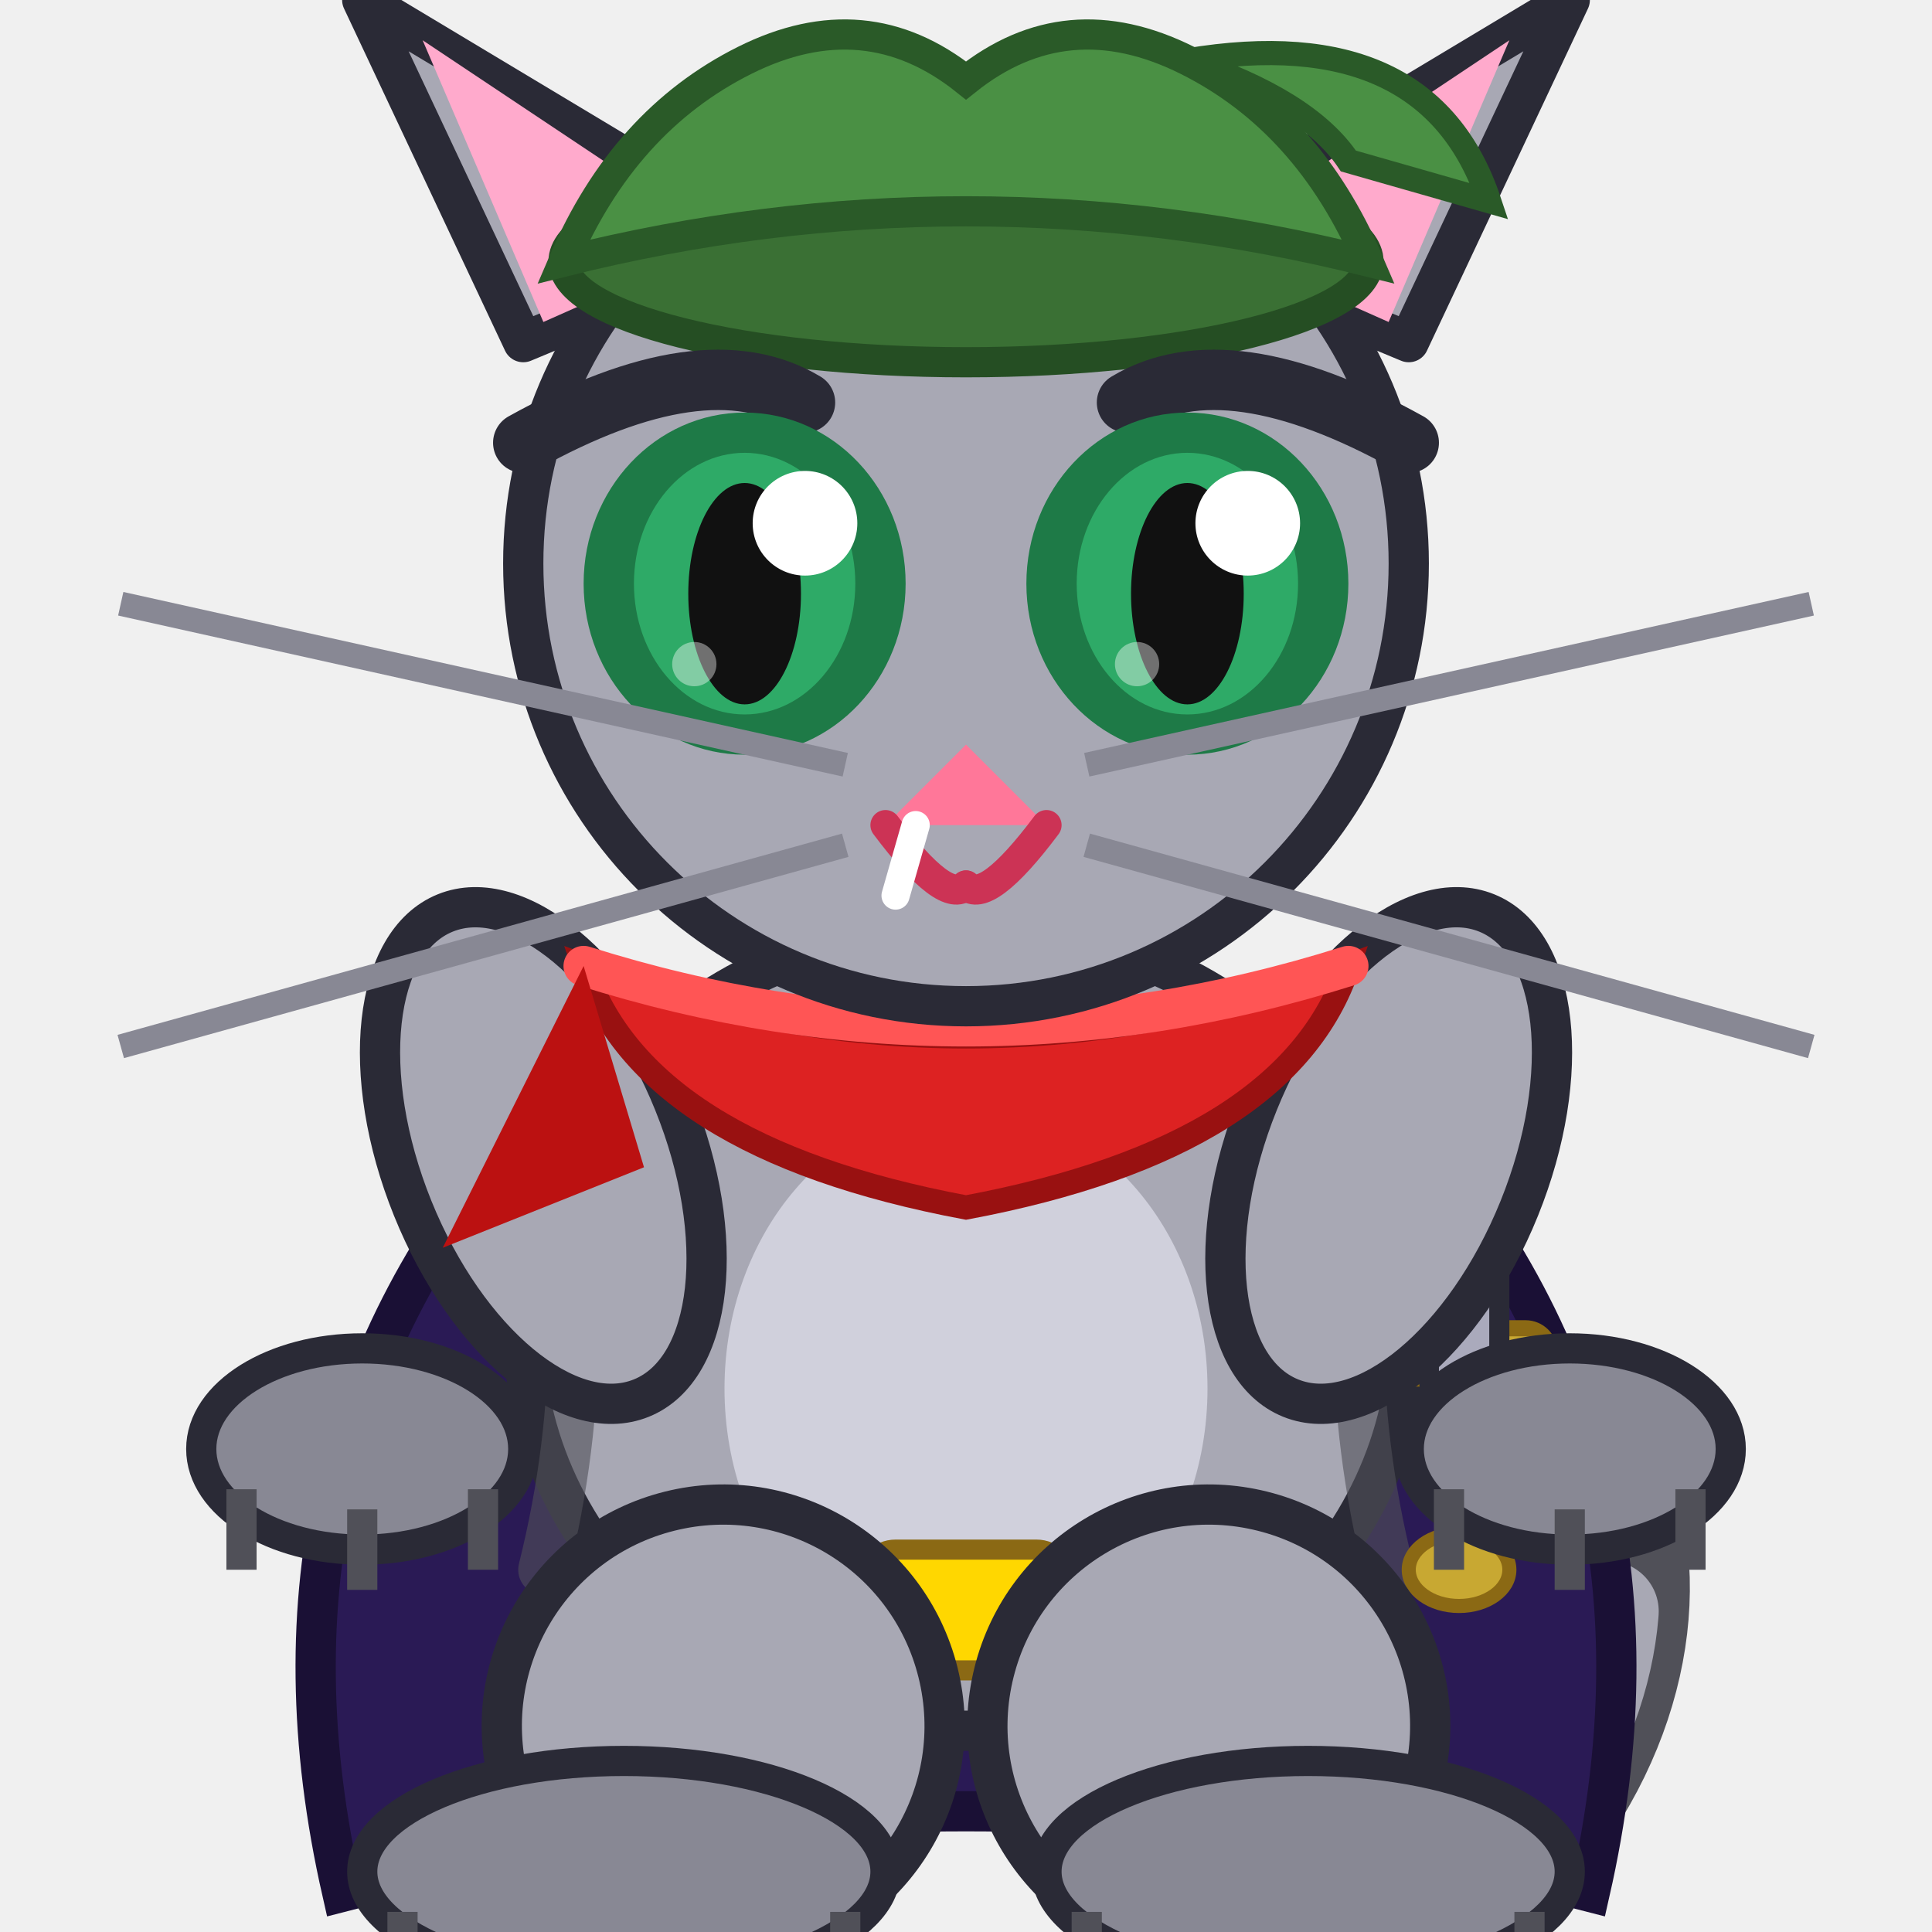
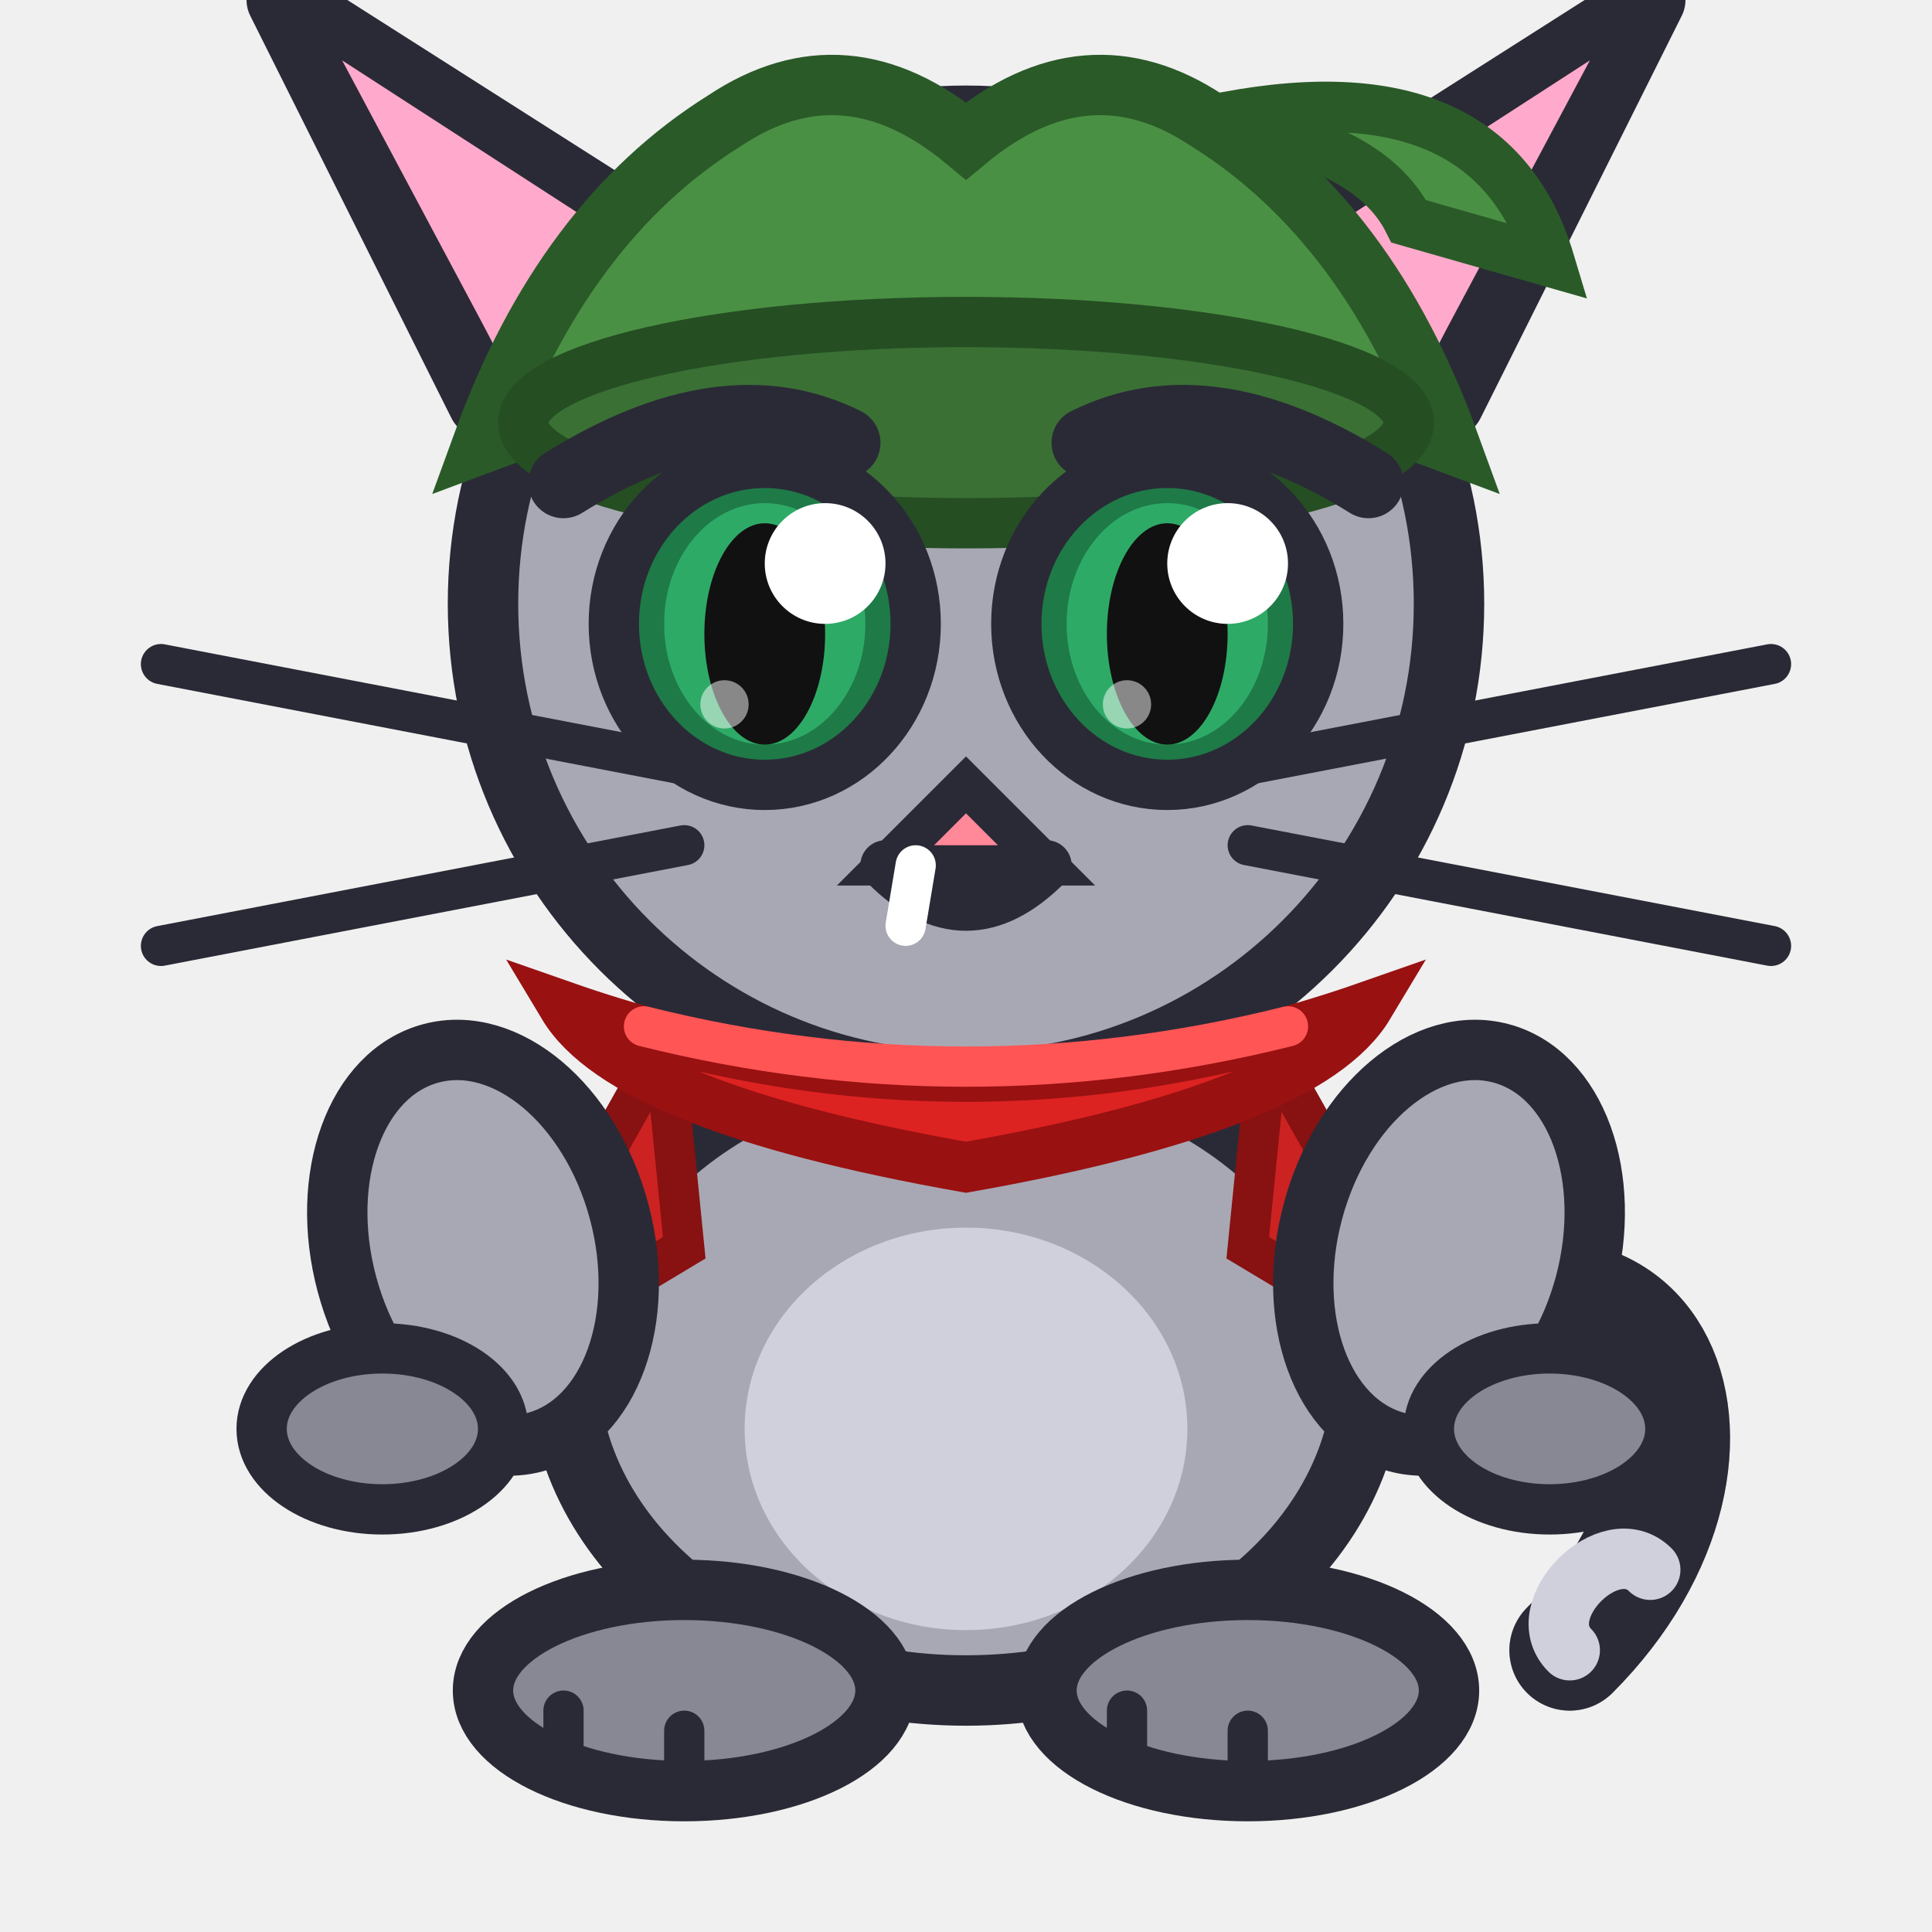
<svg xmlns="http://www.w3.org/2000/svg" viewBox="0 0 96 96">
-   <path d="M62,72 C78,62 85,78 76,90" fill="none" stroke="#505058" stroke-width="8" stroke-linecap="round" />
-   <path d="M62,72 C78,62 85,78 76,90" fill="none" stroke="#A8A8B4" stroke-width="5" stroke-linecap="round" stroke-dasharray="7,6" />
-   <path d="M26,56 Q12,72 17,94 Q48,86 79,94 Q84,72 70,56" fill="#2A1A55" stroke="#1A1035" stroke-width="2" />
-   <path d="M26,56 Q48,62 70,56" fill="none" stroke="#5533AA" stroke-width="2" />
-   <ellipse cx="48" cy="66" rx="22" ry="20" fill="#A8A8B4" stroke="#2A2A36" stroke-width="2" />
-   <ellipse cx="48" cy="69" rx="12" ry="14" fill="#D0D0DC" />
-   <path d="M27,54 Q30,66 27,78" fill="none" stroke="#505058" stroke-width="2.5" stroke-linecap="round" opacity="0.6" />
-   <path d="M69,54 Q66,66 69,78" fill="none" stroke="#505058" stroke-width="2.5" stroke-linecap="round" opacity="0.6" />
-   <rect x="32" y="78" width="32" height="4" rx="2" fill="#7A5A12" stroke="#4A3608" stroke-width="1" />
-   <rect x="43" y="77" width="10" height="6" rx="1.5" fill="#FFD700" stroke="#8B6914" stroke-width="1" />
-   <rect x="68" y="66" width="9" height="2.5" rx="1.2" fill="#C8A832" stroke="#8B6914" stroke-width="0.8" />
-   <rect x="71" y="59" width="3.5" height="11" rx="1.5" fill="#AAAABC" stroke="#2A2A36" stroke-width="1" />
-   <ellipse cx="72.5" cy="78" rx="2.5" ry="1.8" fill="#C8A832" stroke="#8B6914" stroke-width="0.7" />
-   <ellipse cx="24" cy="58" rx="7" ry="13" fill="#A8A8B4" stroke="#2A2A36" stroke-width="2" transform="rotate(-22,24,50)" />
-   <ellipse cx="72" cy="58" rx="7" ry="13" fill="#A8A8B4" stroke="#2A2A36" stroke-width="2" transform="rotate(22,72,50)" />
-   <ellipse cx="18" cy="72" rx="8" ry="5" fill="#888894" stroke="#2A2A36" stroke-width="1.5" />
-   <ellipse cx="78" cy="72" rx="8" ry="5" fill="#888894" stroke="#2A2A36" stroke-width="1.5" />
-   <line x1="12" y1="74" x2="12" y2="78" stroke="#505058" stroke-width="1.5" />
-   <line x1="18" y1="75" x2="18" y2="79" stroke="#505058" stroke-width="1.5" />
-   <line x1="24" y1="74" x2="24" y2="78" stroke="#505058" stroke-width="1.5" />
-   <line x1="72" y1="74" x2="72" y2="78" stroke="#505058" stroke-width="1.5" />
-   <line x1="78" y1="75" x2="78" y2="79" stroke="#505058" stroke-width="1.5" />
-   <line x1="84" y1="74" x2="84" y2="78" stroke="#505058" stroke-width="1.5" />
-   <path d="M29,48 Q48,55 67,48 Q64,57 48,60 Q32,57 29,48 Z" fill="#DD2222" stroke="#991111" stroke-width="1.2" />
-   <path d="M29,48 Q48,54 67,48" fill="none" stroke="#FF5555" stroke-width="2" stroke-linecap="round" />
-   <path d="M29,48 L22,62 L32,58 Z" fill="#BB1111" />
-   <ellipse cx="34" cy="86" rx="11" ry="11" fill="#A8A8B4" stroke="#2A2A36" stroke-width="2" transform="rotate(-14,34,78)" />
-   <ellipse cx="62" cy="86" rx="11" ry="11" fill="#A8A8B4" stroke="#2A2A36" stroke-width="2" transform="rotate(14,62,78)" />
-   <ellipse cx="31" cy="93" rx="13" ry="5.5" fill="#888894" stroke="#2A2A36" stroke-width="1.5" />
-   <ellipse cx="65" cy="93" rx="13" ry="5.5" fill="#888894" stroke="#2A2A36" stroke-width="1.5" />
-   <line x1="20" y1="95" x2="20" y2="96" stroke="#505058" stroke-width="1.5" />
-   <line x1="31" y1="96" x2="31" y2="96" stroke="#505058" stroke-width="1.5" />
-   <line x1="42" y1="95" x2="42" y2="96" stroke="#505058" stroke-width="1.5" />
-   <line x1="54" y1="95" x2="54" y2="96" stroke="#505058" stroke-width="1.5" />
-   <line x1="65" y1="96" x2="65" y2="96" stroke="#505058" stroke-width="1.5" />
-   <line x1="76" y1="95" x2="76" y2="96" stroke="#505058" stroke-width="1.5" />
-   <circle cx="48" cy="28" r="22" fill="#A8A8B4" stroke="#2A2A36" stroke-width="2" />
-   <polygon points="26,17 18,0 38,12" fill="#A8A8B4" stroke="#2A2A36" stroke-width="2" stroke-linejoin="round" />
-   <polygon points="27,16 21,2 36,12" fill="#FFAACC" />
-   <polygon points="70,17 78,0 58,12" fill="#A8A8B4" stroke="#2A2A36" stroke-width="2" stroke-linejoin="round" />
-   <polygon points="69,16 75,2 60,12" fill="#FFAACC" />
-   <ellipse cx="48" cy="13" rx="20" ry="5" fill="#3A7034" stroke="#254E23" stroke-width="1.5" />
-   <path d="M28,13 Q48,8 68,13 Q65,6 59,3 Q53,0 48,4 Q43,0 37,3 Q31,6 28,13 Z" fill="#4A9044" stroke="#2A5A28" stroke-width="1.5" />
-   <path d="M59,3 Q71,1 74,10 L67,8 Q65,5 59,3 Z" fill="#4A9044" stroke="#2A5A28" stroke-width="1.2" />
-   <path d="M26,22 Q35,17 40,20" fill="none" stroke="#2A2A36" stroke-width="3" stroke-linecap="round" />
-   <path d="M70,22 Q61,17 56,20" fill="none" stroke="#2A2A36" stroke-width="3" stroke-linecap="round" />
-   <ellipse cx="37" cy="29" rx="8" ry="8.5" fill="#1E7A47" />
-   <ellipse cx="59" cy="29" rx="8" ry="8.5" fill="#1E7A47" />
-   <ellipse cx="37" cy="29" rx="5.5" ry="6.5" fill="#2EAA67" />
-   <ellipse cx="59" cy="29" rx="5.5" ry="6.5" fill="#2EAA67" />
-   <ellipse cx="37" cy="29.5" rx="2.8" ry="5.5" fill="#111" />
-   <ellipse cx="59" cy="29.5" rx="2.8" ry="5.5" fill="#111" />
-   <circle cx="40" cy="26" r="2.6" fill="white" />
-   <circle cx="62" cy="26" r="2.6" fill="white" />
-   <circle cx="34.5" cy="33" r="1.1" fill="white" opacity="0.4" />
-   <circle cx="56.5" cy="33" r="1.1" fill="white" opacity="0.4" />
-   <polygon points="48,37 44,41 52,41" fill="#FF7799" />
-   <path d="M44,41 Q47,45 48,44" fill="none" stroke="#CC3355" stroke-width="1.5" stroke-linecap="round" />
-   <path d="M48,44 Q49,45 52,41" fill="none" stroke="#CC3355" stroke-width="1.5" stroke-linecap="round" />
-   <line x1="45.5" y1="41" x2="44.5" y2="44.5" stroke="white" stroke-width="1.4" stroke-linecap="round" />
-   <line x1="42" y1="38" x2="6" y2="30" stroke="#888894" stroke-width="1.2" />
-   <line x1="42" y1="42" x2="6" y2="52" stroke="#888894" stroke-width="1.2" />
-   <line x1="54" y1="38" x2="90" y2="30" stroke="#888894" stroke-width="1.2" />
-   <line x1="54" y1="42" x2="90" y2="52" stroke="#888894" stroke-width="1.2" />
+   <path d="M68,68 C82,58 88,72 78,82" fill="none" stroke="#A8A8B4" stroke-width="6" stroke-linecap="round" />
+   <path d="M68,68 C82,58 88,72 78,82" fill="none" stroke="#2A2A36" stroke-width="6" stroke-linecap="round" fill-opacity="0" style="paint-order:stroke" />
+   <path d="M78,82 C76,80 80,76 82,78" fill="none" stroke="#D0D0DC" stroke-width="3" stroke-linecap="round" />
+   <ellipse cx="48" cy="68" rx="20" ry="16" fill="#A8A8B4" stroke="#2A2A36" stroke-width="3.5" />
+   <ellipse cx="48" cy="71" rx="11" ry="10" fill="#D0D0DC" />
+   <path d="M33,52 L24,68 L34,62 Z" fill="#CC2222" stroke="#881111" stroke-width="2" />
+   <path d="M63,52 L72,68 L62,62 Z" fill="#CC2222" stroke="#881111" stroke-width="2" />
+   <ellipse cx="34" cy="84" rx="10" ry="5" fill="#888894" stroke="#2A2A36" stroke-width="3" />
+   <ellipse cx="62" cy="84" rx="10" ry="5" fill="#888894" stroke="#2A2A36" stroke-width="3" />
+   <line x1="28" y1="85" x2="28" y2="88" stroke="#2A2A36" stroke-width="2" stroke-linecap="round" />
+   <line x1="34" y1="86" x2="34" y2="89" stroke="#2A2A36" stroke-width="2" stroke-linecap="round" />
+   <line x1="56" y1="85" x2="56" y2="88" stroke="#2A2A36" stroke-width="2" stroke-linecap="round" />
+   <line x1="62" y1="86" x2="62" y2="89" stroke="#2A2A36" stroke-width="2" stroke-linecap="round" />
+   <ellipse cx="24" cy="62" rx="7" ry="10" fill="#A8A8B4" stroke="#2A2A36" stroke-width="3" transform="rotate(-15,24,62)" />
+   <ellipse cx="72" cy="62" rx="7" ry="10" fill="#A8A8B4" stroke="#2A2A36" stroke-width="3" transform="rotate(15,72,62)" />
+   <ellipse cx="19" cy="71" rx="6" ry="4" fill="#888894" stroke="#2A2A36" stroke-width="2.5" />
+   <ellipse cx="77" cy="71" rx="6" ry="4" fill="#888894" stroke="#2A2A36" stroke-width="2.5" />
+   <circle cx="48" cy="30" r="24" fill="#A8A8B4" stroke="#2A2A36" stroke-width="3.5" />
+   <polygon points="24,20 14,0 36,14" fill="#A8A8B4" stroke="#2A2A36" stroke-width="3.5" stroke-linejoin="round" />
+   <polygon points="25,18 17,3 34,14" fill="#FFAACC" />
+   <polygon points="72,20 82,0 60,14" fill="#A8A8B4" stroke="#2A2A36" stroke-width="3.5" stroke-linejoin="round" />
+   <polygon points="71,18 79,3 62,14" fill="#FFAACC" />
+   <path d="M24,22 Q48,13 72,22 Q68,11 60,6 Q54,2 48,7 Q42,2 36,6 Q28,11 24,22 Z" fill="#4A9044" stroke="#2A5A28" stroke-width="3" />
+   <ellipse cx="48" cy="21" rx="22" ry="5" fill="#3A7034" stroke="#254E23" stroke-width="2.5" />
+   <path d="M60,6 Q74,3 77,13 L70,11 Q68,7 60,6 Z" fill="#4A9044" stroke="#2A5A28" stroke-width="2.5" />
+   <path d="M28,50 Q48,57 68,50 Q65,55 48,58 Q31,55 28,50 Z" fill="#DD2222" stroke="#991111" stroke-width="2.5" />
+   <path d="M32,51 Q48,55 64,51" fill="none" stroke="#FF5555" stroke-width="2" stroke-linecap="round" />
+   <path d="M28,24 Q36,19 42,22" fill="none" stroke="#2A2A36" stroke-width="3.5" stroke-linecap="round" />
+   <path d="M68,24 Q60,19 54,22" fill="none" stroke="#2A2A36" stroke-width="3.5" stroke-linecap="round" />
+   <ellipse cx="38" cy="31" rx="7.5" ry="8" fill="#1E7A47" stroke="#2A2A36" stroke-width="2.5" />
+   <ellipse cx="58" cy="31" rx="7.5" ry="8" fill="#1E7A47" stroke="#2A2A36" stroke-width="2.5" />
+   <ellipse cx="38" cy="31" rx="5" ry="6" fill="#2EAA67" />
+   <ellipse cx="58" cy="31" rx="5" ry="6" fill="#2EAA67" />
+   <ellipse cx="38" cy="31.5" rx="3" ry="5.5" fill="#111" />
+   <ellipse cx="58" cy="31.5" rx="3" ry="5.5" fill="#111" />
+   <circle cx="41" cy="28" r="3" fill="white" />
+   <circle cx="61" cy="28" r="3" fill="white" />
+   <circle cx="36" cy="35" r="1.2" fill="white" opacity="0.5" />
+   <circle cx="56" cy="35" r="1.2" fill="white" opacity="0.5" />
+   <polygon points="48,39 44,43 52,43" fill="#FF8899" stroke="#2A2A36" stroke-width="2" />
+   <path d="M44,43 Q48,47 52,43" fill="none" stroke="#2A2A36" stroke-width="2.5" stroke-linecap="round" />
+   <line x1="45.5" y1="43" x2="45" y2="46" stroke="white" stroke-width="2" stroke-linecap="round" />
+   <line x1="34" y1="38" x2="8" y2="33" stroke="#2A2A36" stroke-width="2" stroke-linecap="round" />
+   <line x1="34" y1="42" x2="8" y2="47" stroke="#2A2A36" stroke-width="2" stroke-linecap="round" />
+   <line x1="62" y1="38" x2="88" y2="33" stroke="#2A2A36" stroke-width="2" stroke-linecap="round" />
+   <line x1="62" y1="42" x2="88" y2="47" stroke="#2A2A36" stroke-width="2" stroke-linecap="round" />
</svg>
